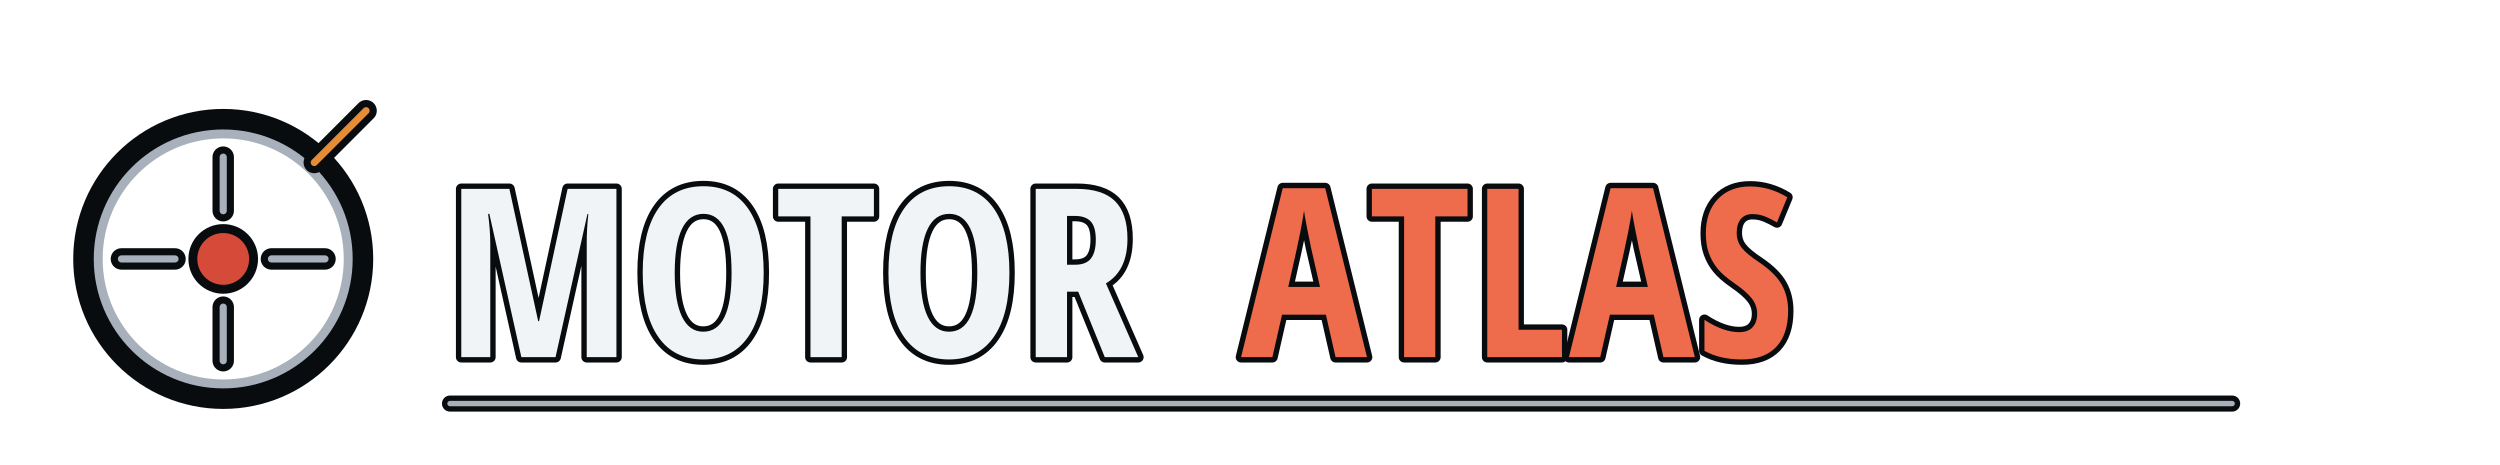
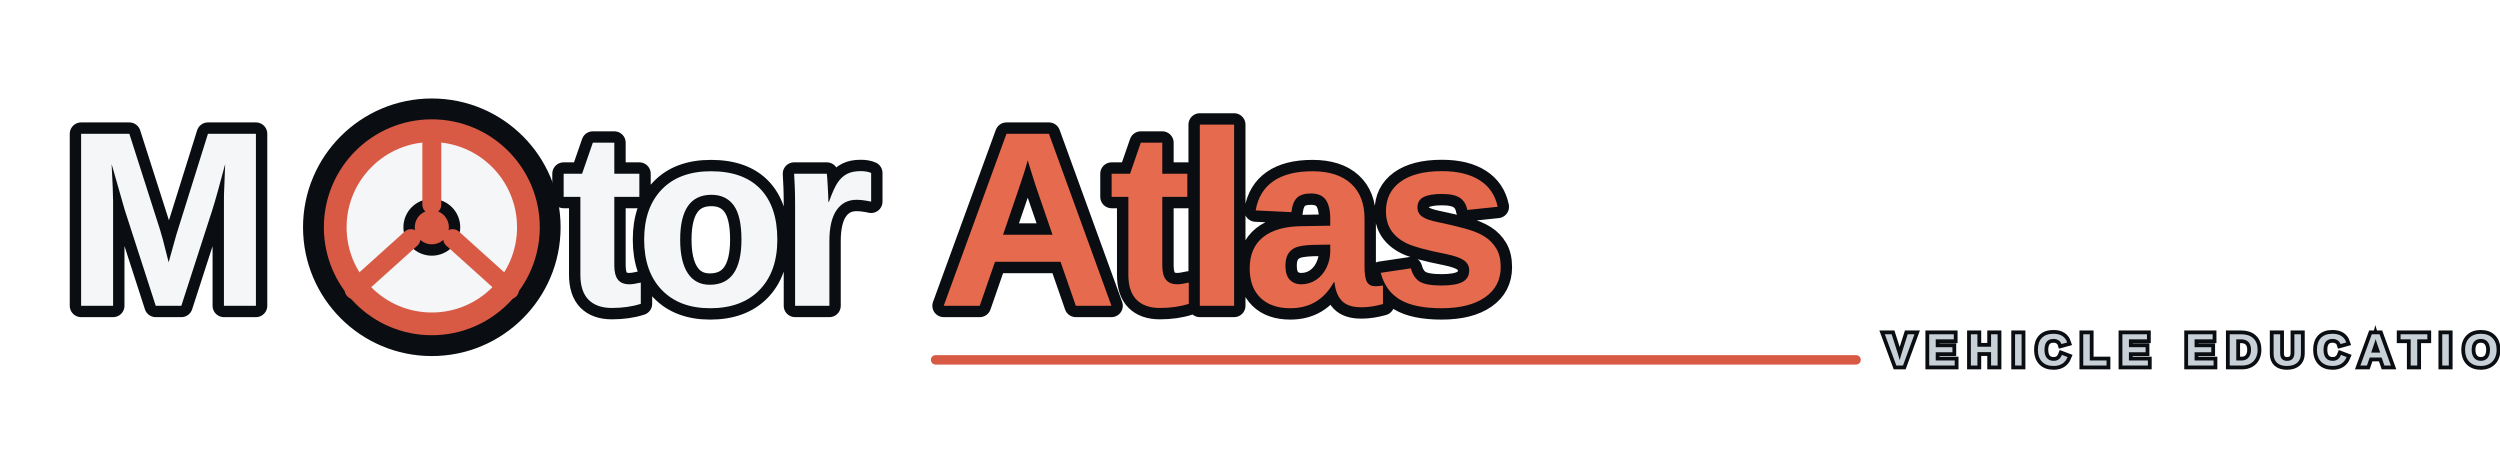
- <svg xmlns="http://www.w3.org/2000/svg" viewBox="0 0 1400 260" role="img" aria-label="motoratlas">
-   <g>
-     <g fill="none" stroke-linecap="round">
-       <circle cx="125" cy="145" r="76" stroke="#090C0F" stroke-width="16" />
-       <circle cx="125" cy="145" r="70" stroke="#A8B1BB" stroke-width="5" />
-       <path d="M125 88 V118 M125 172 V202 M68 145 H98 M152 145 H182" stroke="#090C0F" stroke-width="12" />
-       <path d="M125 88 V118 M125 172 V202 M68 145 H98 M152 145 H182" stroke="#A8B1BB" stroke-width="4" />
-       <circle cx="125" cy="145" r="17" fill="#D64A39" stroke="#090C0F" stroke-width="5" />
-       <path d="M176 91 L205 62" stroke="#090C0F" stroke-width="12" />
-       <path d="M176 91 L205 62" stroke="#E58C36" stroke-width="4" />
-       <path d="M252 226 H1250" stroke="#090C0F" stroke-width="9" />
-       <path d="M252 226 H1250" stroke="#A8B1BB" stroke-width="3" />
+ <svg xmlns="http://www.w3.org/2000/svg" viewBox="0 0 1320 240" role="img" aria-label="MotorAtlas">
+   <g font-family="Arial, Helvetica, sans-serif" font-weight="700" dominant-baseline="middle">
+     <text x="34" y="124" font-size="132" letter-spacing="-4" fill="#F4F6F8" stroke="#0A0D11" stroke-width="12" paint-order="stroke fill" stroke-linejoin="round">M</text>
+     <g transform="translate(150 42)">
+       <circle cx="78" cy="78" r="62" fill="#F4F6F8" stroke="#0A0D11" stroke-width="12" />
+       <circle cx="78" cy="78" r="51" fill="none" stroke="#D85A45" stroke-width="12" />
+       <circle cx="78" cy="78" r="12" fill="#D85A45" stroke="#0A0D11" stroke-width="6" />
+       <path d="M78 66V29M67 84L37 111M89 84L119 111" fill="none" stroke="#D85A45" stroke-width="10" stroke-linecap="round" />
    </g>
-     <path d="M651 0 373 1245H362Q381 1101 381 981V0H129V1462H547L797 313H805L1053 1462H1477V0H1219V991Q1219 1114 1233 1243H1225L948 0Z" transform="translate(250.00,200.00) scale(0.064453,-0.064453)" fill="#F1F4F7" stroke="#090C0F" stroke-width="93.09" paint-order="stroke fill" stroke-linejoin="round" />
-     <path d="M1135 733Q1135 370 999.0 175.0Q863 -20 610 -20Q356 -20 220.0 174.5Q84 369 84 735Q84 1098 220.0 1291.5Q356 1485 612 1485Q865 1485 1000.0 1290.5Q1135 1096 1135 733ZM362 733Q362 483 425.0 352.0Q488 221 610 221Q856 221 856 733Q856 1245 612 1245Q488 1245 425.0 1114.5Q362 984 362 733Z" transform="translate(354.51,200.00) scale(0.064453,-0.064453)" fill="#F1F4F7" stroke="#090C0F" stroke-width="93.09" paint-order="stroke fill" stroke-linejoin="round" />
-     <path d="M578 0H307V1223H27V1462H858V1223H578Z" transform="translate(434.08,200.00) scale(0.064453,-0.064453)" fill="#F1F4F7" stroke="#090C0F" stroke-width="93.09" paint-order="stroke fill" stroke-linejoin="round" />
-     <path d="M1135 733Q1135 370 999.0 175.0Q863 -20 610 -20Q356 -20 220.0 174.5Q84 369 84 735Q84 1098 220.0 1291.5Q356 1485 612 1485Q865 1485 1000.0 1290.5Q1135 1096 1135 733ZM362 733Q362 483 425.0 352.0Q488 221 610 221Q856 221 856 733Q856 1245 612 1245Q488 1245 425.0 1114.5Q362 984 362 733Z" transform="translate(492.12,200.00) scale(0.064453,-0.064453)" fill="#F1F4F7" stroke="#090C0F" stroke-width="93.09" paint-order="stroke fill" stroke-linejoin="round" />
-     <path d="M401 569V0H129V1462H485Q711 1462 818.5 1355.0Q926 1248 926 1028Q926 751 739 641L1020 0H729L498 569ZM401 803H471Q567 803 609.0 857.5Q651 912 651 1020Q651 1132 606.5 1179.5Q562 1227 469 1227H401Z" transform="translate(571.69,200.00) scale(0.064453,-0.064453)" fill="#F1F4F7" stroke="#090C0F" stroke-width="93.09" paint-order="stroke fill" stroke-linejoin="round" />
-     <path d="M821 0 737 369H356L272 0H0L362 1468H731L1094 0ZM686 610 608 950Q601 981 576.5 1105.5Q552 1230 547 1272Q534 1186 514.0 1082.5Q494 979 410 610Z" transform="translate(695.00,200.00) scale(0.064453,-0.064453)" fill="#EE6B4B" stroke="#090C0F" stroke-width="93.09" paint-order="stroke fill" stroke-linejoin="round" />
-     <path d="M578 0H307V1223H27V1462H858V1223H578Z" transform="translate(766.51,200.00) scale(0.064453,-0.064453)" fill="#EE6B4B" stroke="#090C0F" stroke-width="93.09" paint-order="stroke fill" stroke-linejoin="round" />
-     <path d="M129 0V1462H401V238H778V0Z" transform="translate(824.55,200.00) scale(0.064453,-0.064453)" fill="#EE6B4B" stroke="#090C0F" stroke-width="93.09" paint-order="stroke fill" stroke-linejoin="round" />
-     <path d="M821 0 737 369H356L272 0H0L362 1468H731L1094 0ZM686 610 608 950Q601 981 576.5 1105.5Q552 1230 547 1272Q534 1186 514.0 1082.5Q494 979 410 610Z" transform="translate(878.60,200.00) scale(0.064453,-0.064453)" fill="#EE6B4B" stroke="#090C0F" stroke-width="93.09" paint-order="stroke fill" stroke-linejoin="round" />
-     <path d="M795 403Q795 198 691.5 89.0Q588 -20 393 -20Q202 -20 68 55V324Q232 217 369 217Q447 217 486.5 260.0Q526 303 526 377Q526 450 479.0 510.5Q432 571 324 645Q230 710 181.5 769.5Q133 829 106.5 903.0Q80 977 80 1075Q80 1263 184.5 1373.0Q289 1483 465 1483Q633 1483 788 1389L698 1171Q650 1199 597.5 1221.0Q545 1243 485 1243Q419 1243 383.5 1199.5Q348 1156 348 1081Q348 1007 390.5 952.0Q433 897 539 827Q682 731 738.5 631.0Q795 531 795 403Z" transform="translate(950.11,200.00) scale(0.064453,-0.064453)" fill="#EE6B4B" stroke="#090C0F" stroke-width="93.09" paint-order="stroke fill" stroke-linejoin="round" />
+     <text x="296" y="124" font-size="132" letter-spacing="-5" fill="#F4F6F8" stroke="#0A0D11" stroke-width="12" paint-order="stroke fill" stroke-linejoin="round">tor</text>
+     <text x="495" y="124" font-size="132" letter-spacing="-5" fill="#E56A4E" stroke="#0A0D11" stroke-width="12" paint-order="stroke fill" stroke-linejoin="round">Atlas</text>
  </g>
+   <path d="M494 190H980" stroke="#D85A45" stroke-width="5" stroke-linecap="round" />
+   <text x="995" y="193" font-family="Arial, Helvetica, sans-serif" font-size="24" font-weight="700" letter-spacing="6" fill="#C8D0D8" stroke="#0A0D11" stroke-width="4" paint-order="stroke fill">VEHICLE EDUCATION</text>
</svg>
